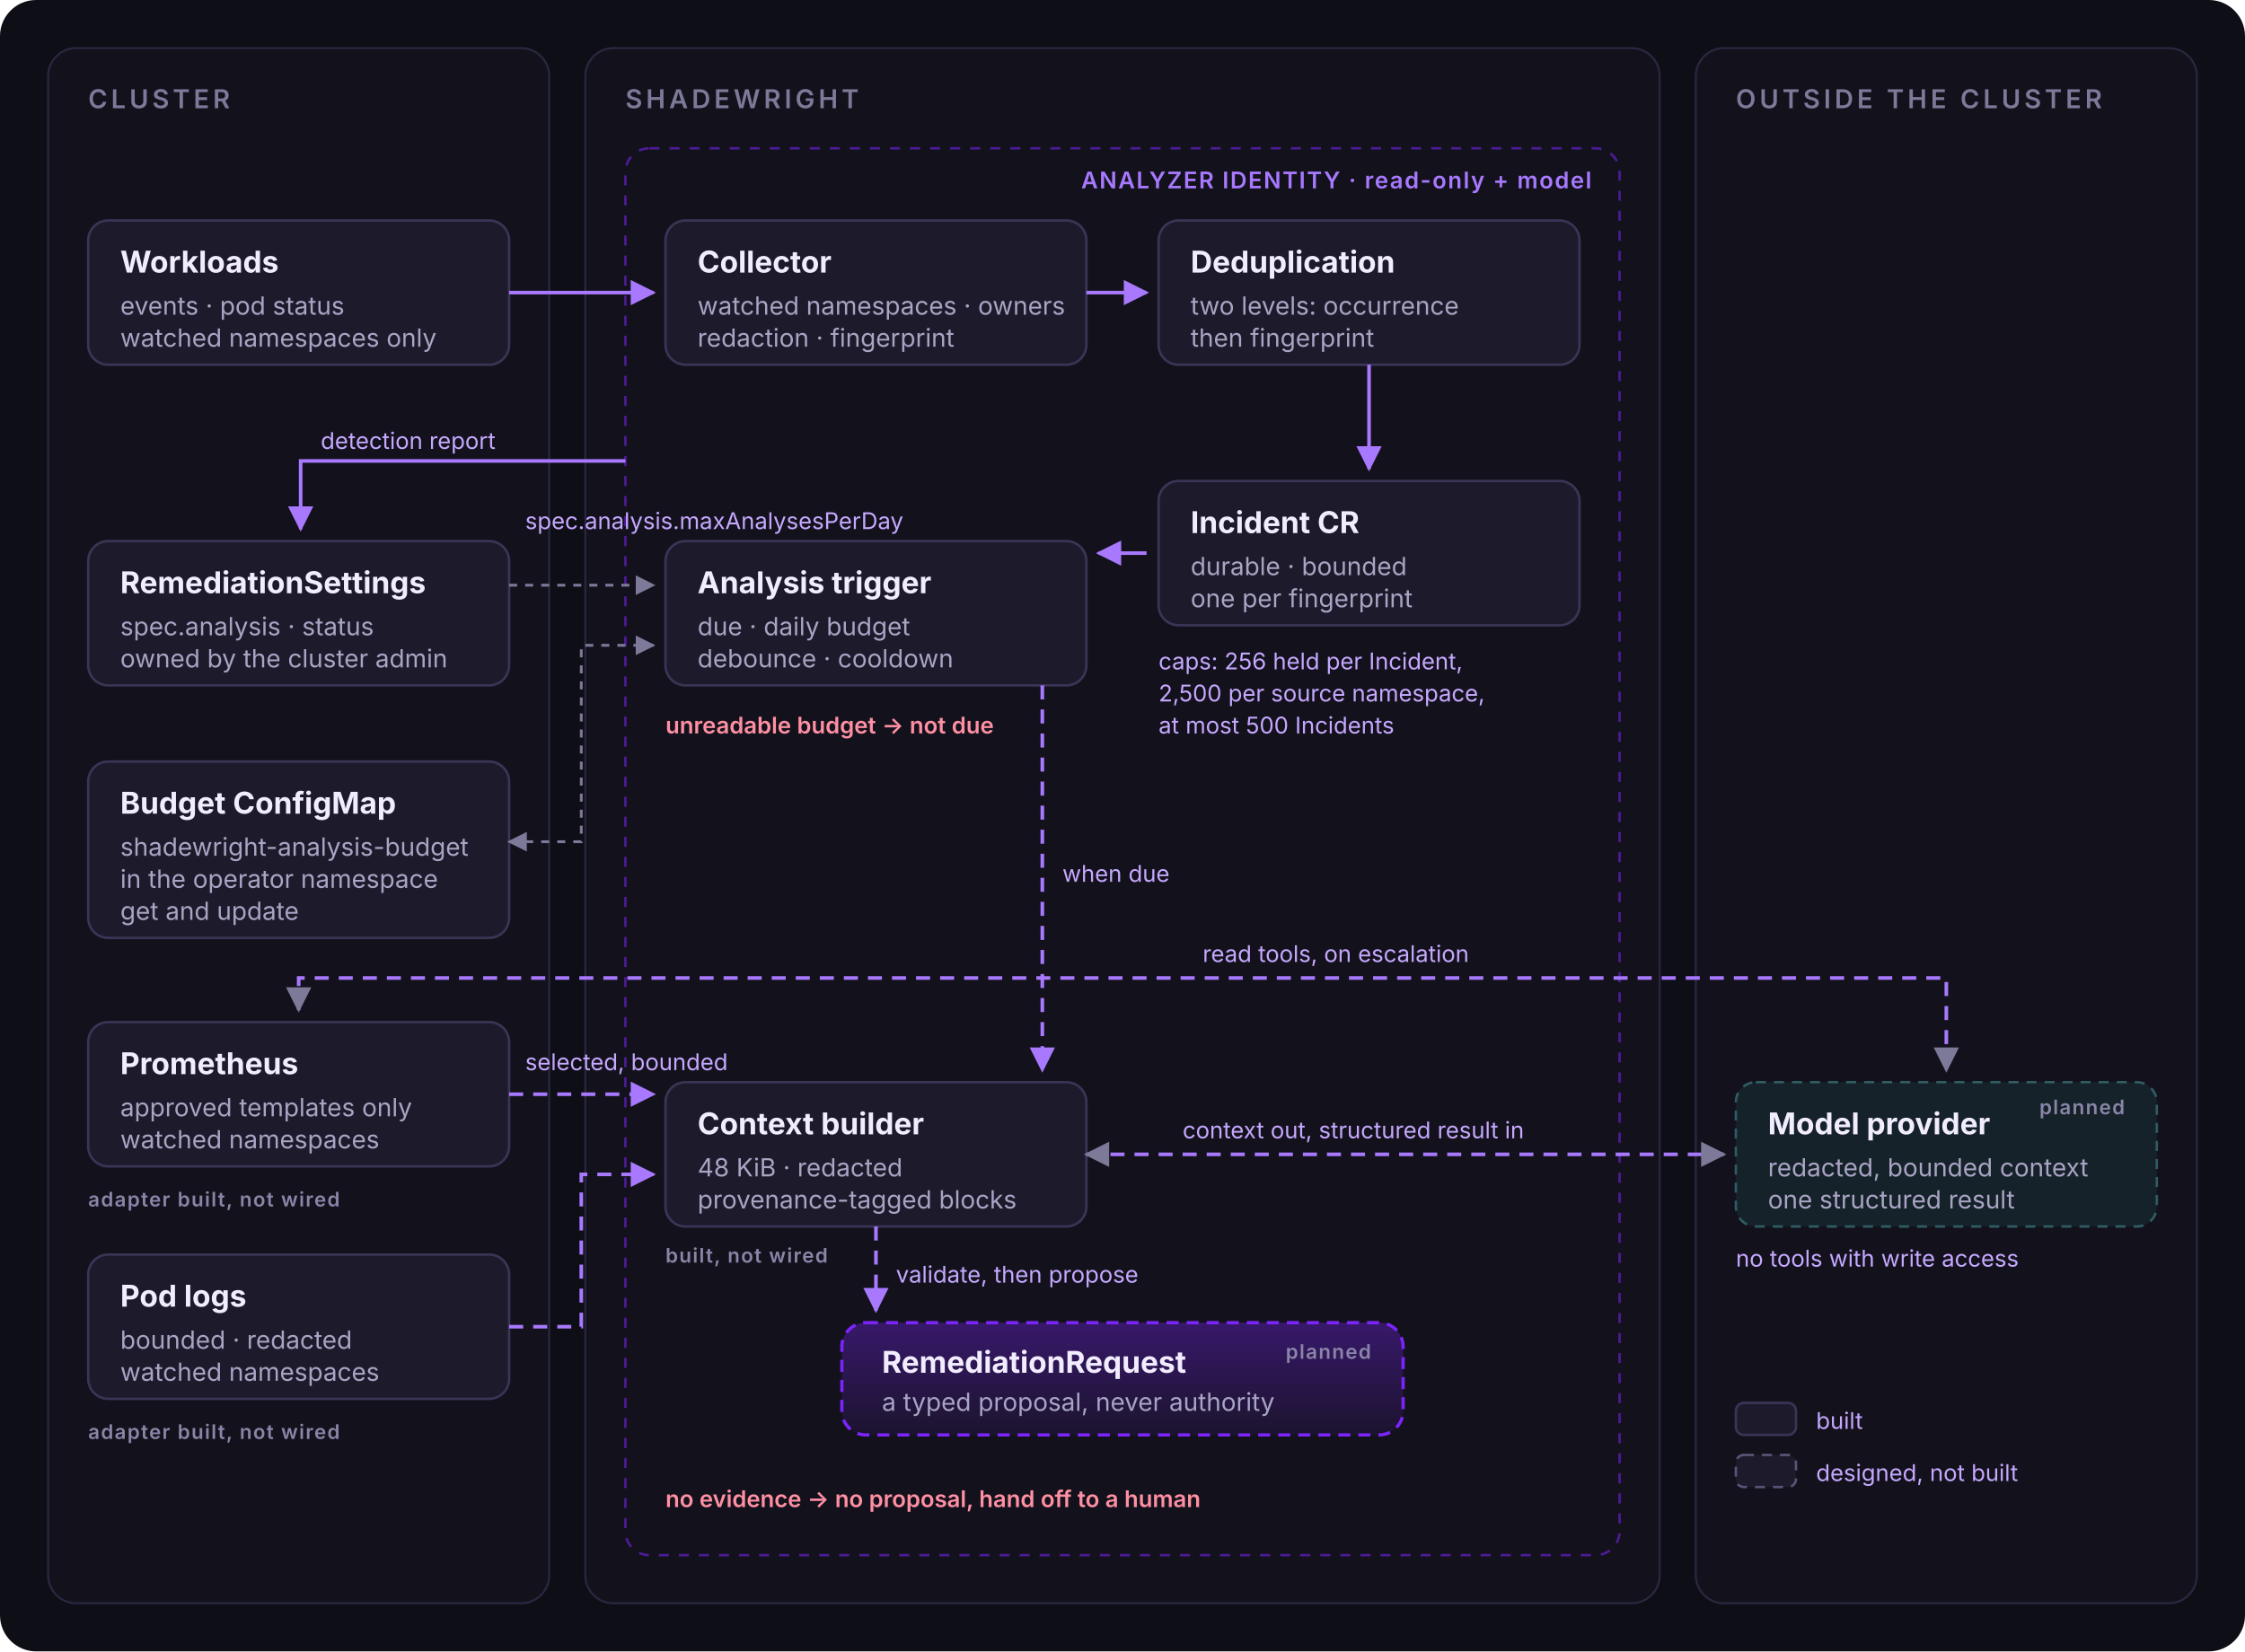
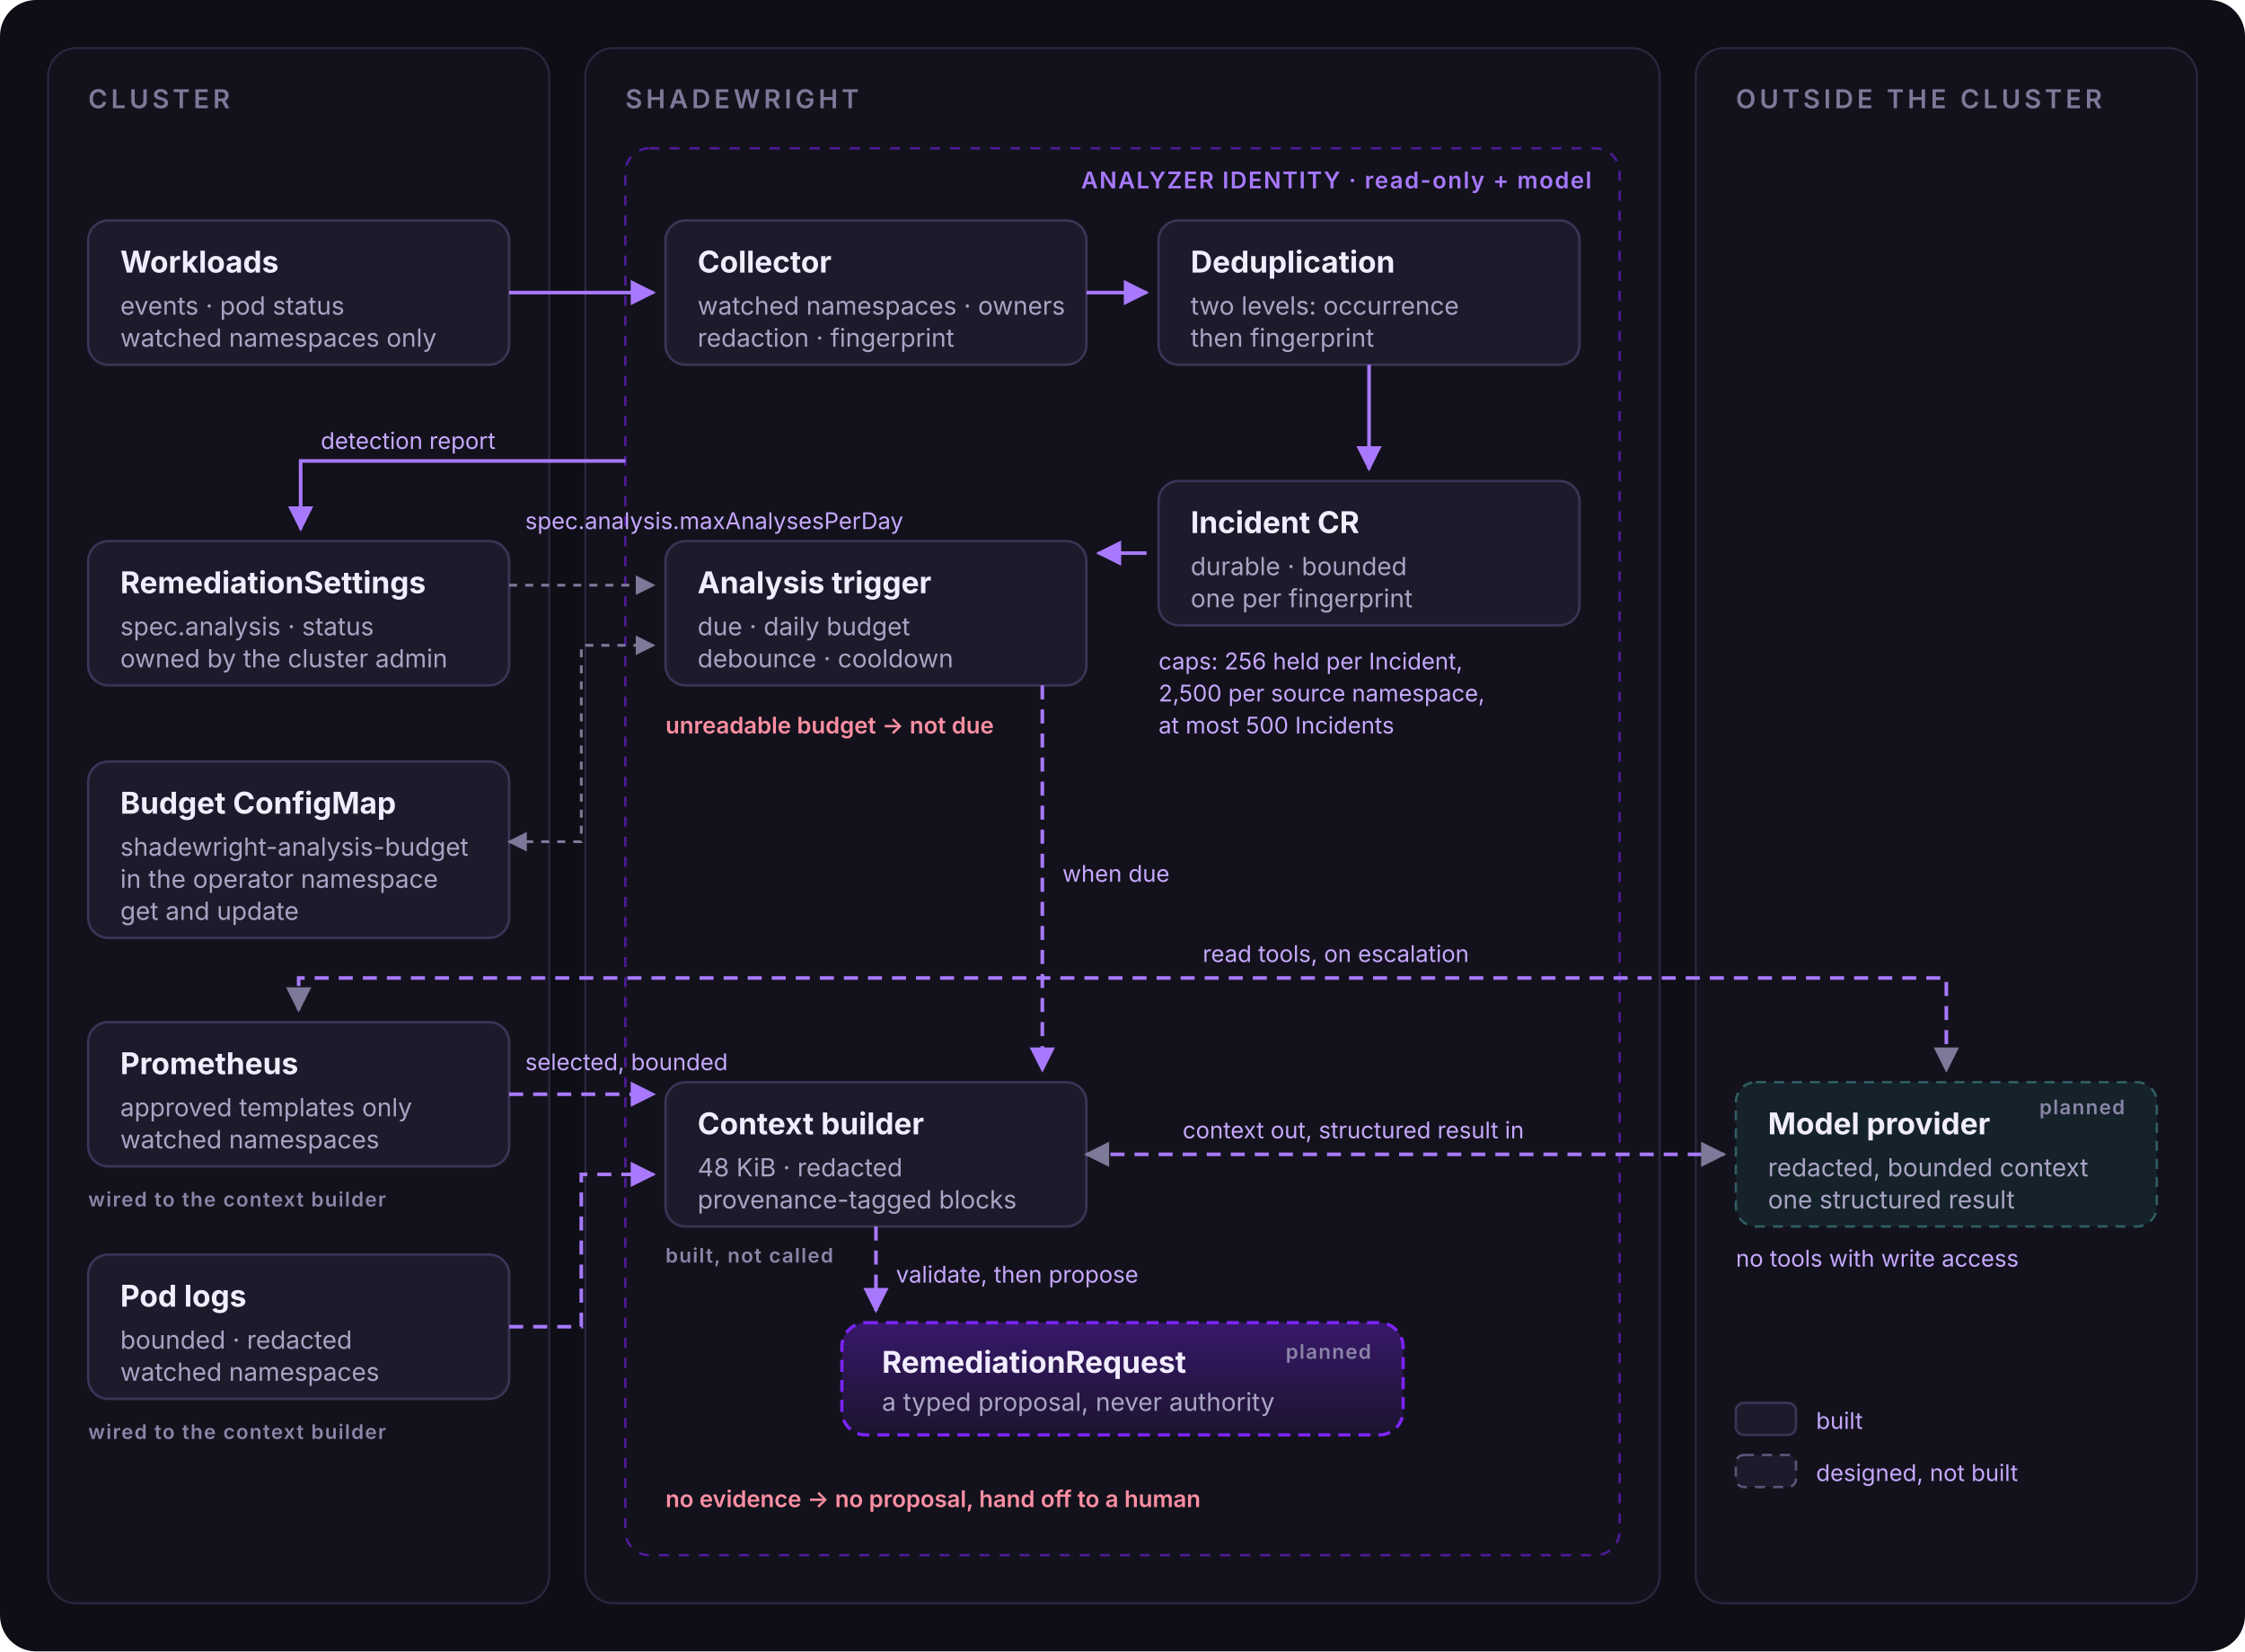
<svg xmlns="http://www.w3.org/2000/svg" viewBox="0 0 1120 824" role="img" aria-labelledby="t d" font-family="Inter, 'Segoe UI', system-ui, -apple-system, sans-serif">
  <defs>
    <marker id="a" viewBox="0 0 10 10" refX="9" refY="5" markerWidth="7" markerHeight="7" orient="auto-start-reverse">
      <path d="M0 0 10 5 0 10z" fill="#a879ff" />
    </marker>
    <marker id="m" viewBox="0 0 10 10" refX="9" refY="5" markerWidth="7" markerHeight="7" orient="auto-start-reverse">
      <path d="M0 0 10 5 0 10z" fill="#7d7999" />
    </marker>
    <linearGradient id="glow" x1="0" y1="0" x2="0" y2="1">
      <stop offset="0" stop-color="#7c24fc" stop-opacity=".35" />
      <stop offset="1" stop-color="#7c24fc" stop-opacity=".08" />
    </linearGradient>
    <style>
      .lane{fill:#13121c;stroke:#2a2740}
      .lanet{fill:#7d7999;font-size:13px;font-weight:600;letter-spacing:.14em}
      .box{fill:#1d1b2b;stroke:#3a3556;stroke-width:1.2}
      .key{fill:url(#glow);stroke:#7c24fc;stroke-width:1.6}
      .ext{fill:#16222a;stroke:#2f5d63;stroke-width:1.2}
      .pl{fill:#1d1b2b;stroke:#5a5478;stroke-width:1.2;stroke-dasharray:5 4}
      .plk{fill:url(#glow);stroke:#7c24fc;stroke-width:1.6;stroke-dasharray:6 4}
      .ple{fill:#16222a;stroke:#2f5d63;stroke-width:1.2;stroke-dasharray:5 4}
      .pn{fill:#8a85a8;font-size:10px;font-weight:600;letter-spacing:.06em}
      .h{fill:#f1edff;font-size:15px;font-weight:650}
      .s{fill:#a9a4c4;font-size:12.5px}
      .id{fill:none;stroke:#7c24fc;stroke-opacity:.55;stroke-dasharray:5 5;stroke-width:1.2}
      .idt{fill:#a879ff;font-size:11.5px;font-weight:600;letter-spacing:.06em}
      .f{stroke:#a879ff;stroke-width:1.8;fill:none}
      .fp{stroke:#a879ff;stroke-width:1.8;fill:none;stroke-dasharray:7 5}
      .r{stroke:#7d7999;stroke-width:1.4;fill:none;stroke-dasharray:4 4}
      .lbl{fill:#c6a8ff;font-size:11.5px}
      .no{fill:#ff8fa3;font-size:11.5px;font-weight:600}
    </style>
  </defs>
  <rect width="1120" height="824" rx="18" fill="#0e0e16" />
  <rect class="lane" x="24" y="24" width="250" height="776" rx="14" />
  <text class="lanet" x="44" y="54">CLUSTER</text>
  <rect class="lane" x="292" y="24" width="536" height="776" rx="14" />
  <text class="lanet" x="312" y="54">SHADEWRIGHT</text>
  <rect class="lane" x="846" y="24" width="250" height="776" rx="14" />
  <text class="lanet" x="866" y="54">OUTSIDE THE CLUSTER</text>
  <rect class="id" x="312" y="74" width="496" height="702" rx="12" />
  <text class="idt" x="794" y="94" text-anchor="end">ANALYZER IDENTITY · read-only + model</text>
  <rect class="box" x="44" y="110" width="210" height="72" rx="10" />
  <text class="h" x="60" y="136">Workloads</text>
  <text class="s" x="60" y="157">events · pod status</text>
  <text class="s" x="60" y="173">watched namespaces only</text>
  <text class="lbl" x="160" y="224">detection report</text>
  <rect class="box" x="44" y="270" width="210" height="72" rx="10" />
  <text class="h" x="60" y="296">RemediationSettings</text>
  <text class="s" x="60" y="317">spec.analysis · status</text>
  <text class="s" x="60" y="333">owned by the cluster admin</text>
  <rect class="box" x="44" y="380" width="210" height="88" rx="10" />
  <text class="h" x="60" y="406">Budget ConfigMap</text>
  <text class="s" x="60" y="427">shadewright-analysis-budget</text>
  <text class="s" x="60" y="443">in the operator namespace</text>
  <text class="s" x="60" y="459">get and update</text>
  <rect class="box" x="44" y="510" width="210" height="72" rx="10" />
  <text class="h" x="60" y="536">Prometheus</text>
  <text class="s" x="60" y="557">approved templates only</text>
  <text class="s" x="60" y="573">watched namespaces</text>
-   <text class="pn" x="44" y="602">adapter built, not wired</text>
+   <text class="pn" x="44" y="602">wired to the context builder</text>
  <rect class="box" x="44" y="626" width="210" height="72" rx="10" />
  <text class="h" x="60" y="652">Pod logs</text>
  <text class="s" x="60" y="673">bounded · redacted</text>
  <text class="s" x="60" y="689">watched namespaces</text>
-   <text class="pn" x="44" y="718">adapter built, not wired</text>
+   <text class="pn" x="44" y="718">wired to the context builder</text>
  <rect class="box" x="332" y="110" width="210" height="72" rx="10" />
  <text class="h" x="348" y="136">Collector</text>
  <text class="s" x="348" y="157">watched namespaces · owners</text>
  <text class="s" x="348" y="173">redaction · fingerprint</text>
  <rect class="box" x="578" y="110" width="210" height="72" rx="10" />
  <text class="h" x="594" y="136">Deduplication</text>
  <text class="s" x="594" y="157">two levels: occurrence</text>
  <text class="s" x="594" y="173">then fingerprint</text>
  <rect class="box" x="578" y="240" width="210" height="72" rx="10" />
  <text class="h" x="594" y="266">Incident CR</text>
  <text class="s" x="594" y="287">durable · bounded</text>
  <text class="s" x="594" y="303">one per fingerprint</text>
  <text class="lbl" x="578" y="334">caps: 256 held per Incident,</text>
  <text class="lbl" x="578" y="350">2,500 per source namespace,</text>
  <text class="lbl" x="578" y="366">at most 500 Incidents</text>
  <rect class="box" x="332" y="270" width="210" height="72" rx="10" />
  <text class="h" x="348" y="296">Analysis trigger</text>
  <text class="s" x="348" y="317">due · daily budget</text>
  <text class="s" x="348" y="333">debounce · cooldown</text>
  <text class="no" x="332" y="366">unreadable budget → not due</text>
  <rect class="box" x="332" y="540" width="210" height="72" rx="10" />
  <text class="h" x="348" y="566">Context builder</text>
  <text class="s" x="348" y="587">48 KiB · redacted</text>
  <text class="s" x="348" y="603">provenance-tagged blocks</text>
-   <text class="pn" x="332" y="630">built, not wired</text>
+   <text class="pn" x="332" y="630">built, not called</text>
  <rect class="plk" x="420" y="660" width="280" height="56" rx="12" />
  <text class="h" x="440" y="685">RemediationRequest</text>
  <text class="pn" x="684" y="678" text-anchor="end">planned</text>
  <text class="s" x="440" y="704">a typed proposal, never authority</text>
  <rect class="ple" x="866" y="540" width="210" height="72" rx="10" />
  <text class="h" x="882" y="566">Model provider</text>
  <text class="s" x="882" y="587">redacted, bounded context</text>
  <text class="s" x="882" y="603">one structured result</text>
  <text class="pn" x="1060" y="556" text-anchor="end">planned</text>
  <text class="lbl" x="866" y="632">no tools with write access</text>
  <rect class="box" x="866" y="700" width="30" height="16" rx="4" />
  <text class="lbl" x="906" y="713">built</text>
  <rect class="pl" x="866" y="726" width="30" height="16" rx="4" />
  <text class="lbl" x="906" y="739">designed, not built</text>
  <path class="f" d="M254 146H326" marker-end="url(#a)" />
  <path class="f" d="M542 146H572" marker-end="url(#a)" />
  <path class="f" d="M683 182V234" marker-end="url(#a)" />
  <path class="f" d="M572 276H548" marker-end="url(#a)" />
  <path class="r" d="M254 292H326" marker-end="url(#m)" />
  <text class="lbl" x="262" y="264">spec.analysis.maxAnalysesPerDay</text>
  <path class="r" d="M254 420H290V322H326" marker-end="url(#m)" marker-start="url(#m)" />
  <path class="f" d="M312 230H150V264" marker-end="url(#a)" />
  <path class="fp" d="M520 342V534" marker-end="url(#a)" />
  <text class="lbl" x="530" y="440">when due</text>
  <path class="fp" d="M254 546H326" marker-end="url(#a)" />
  <text class="lbl" x="262" y="534">selected, bounded</text>
  <path class="fp" d="M254 662H290V586H326" marker-end="url(#a)" />
  <path class="fp" d="M149 504V488H971V534" marker-end="url(#m)" marker-start="url(#m)" />
  <text class="lbl" x="600" y="480">read tools, on escalation</text>
  <path class="fp" d="M542 576H860" marker-end="url(#m)" marker-start="url(#m)" />
  <text class="lbl" x="590" y="568">context out, structured result in</text>
  <path class="fp" d="M437 612V654" marker-end="url(#a)" />
  <text class="lbl" x="447" y="640">validate, then propose</text>
  <text class="no" x="332" y="752">no evidence → no proposal, hand off to a human</text>
</svg>
